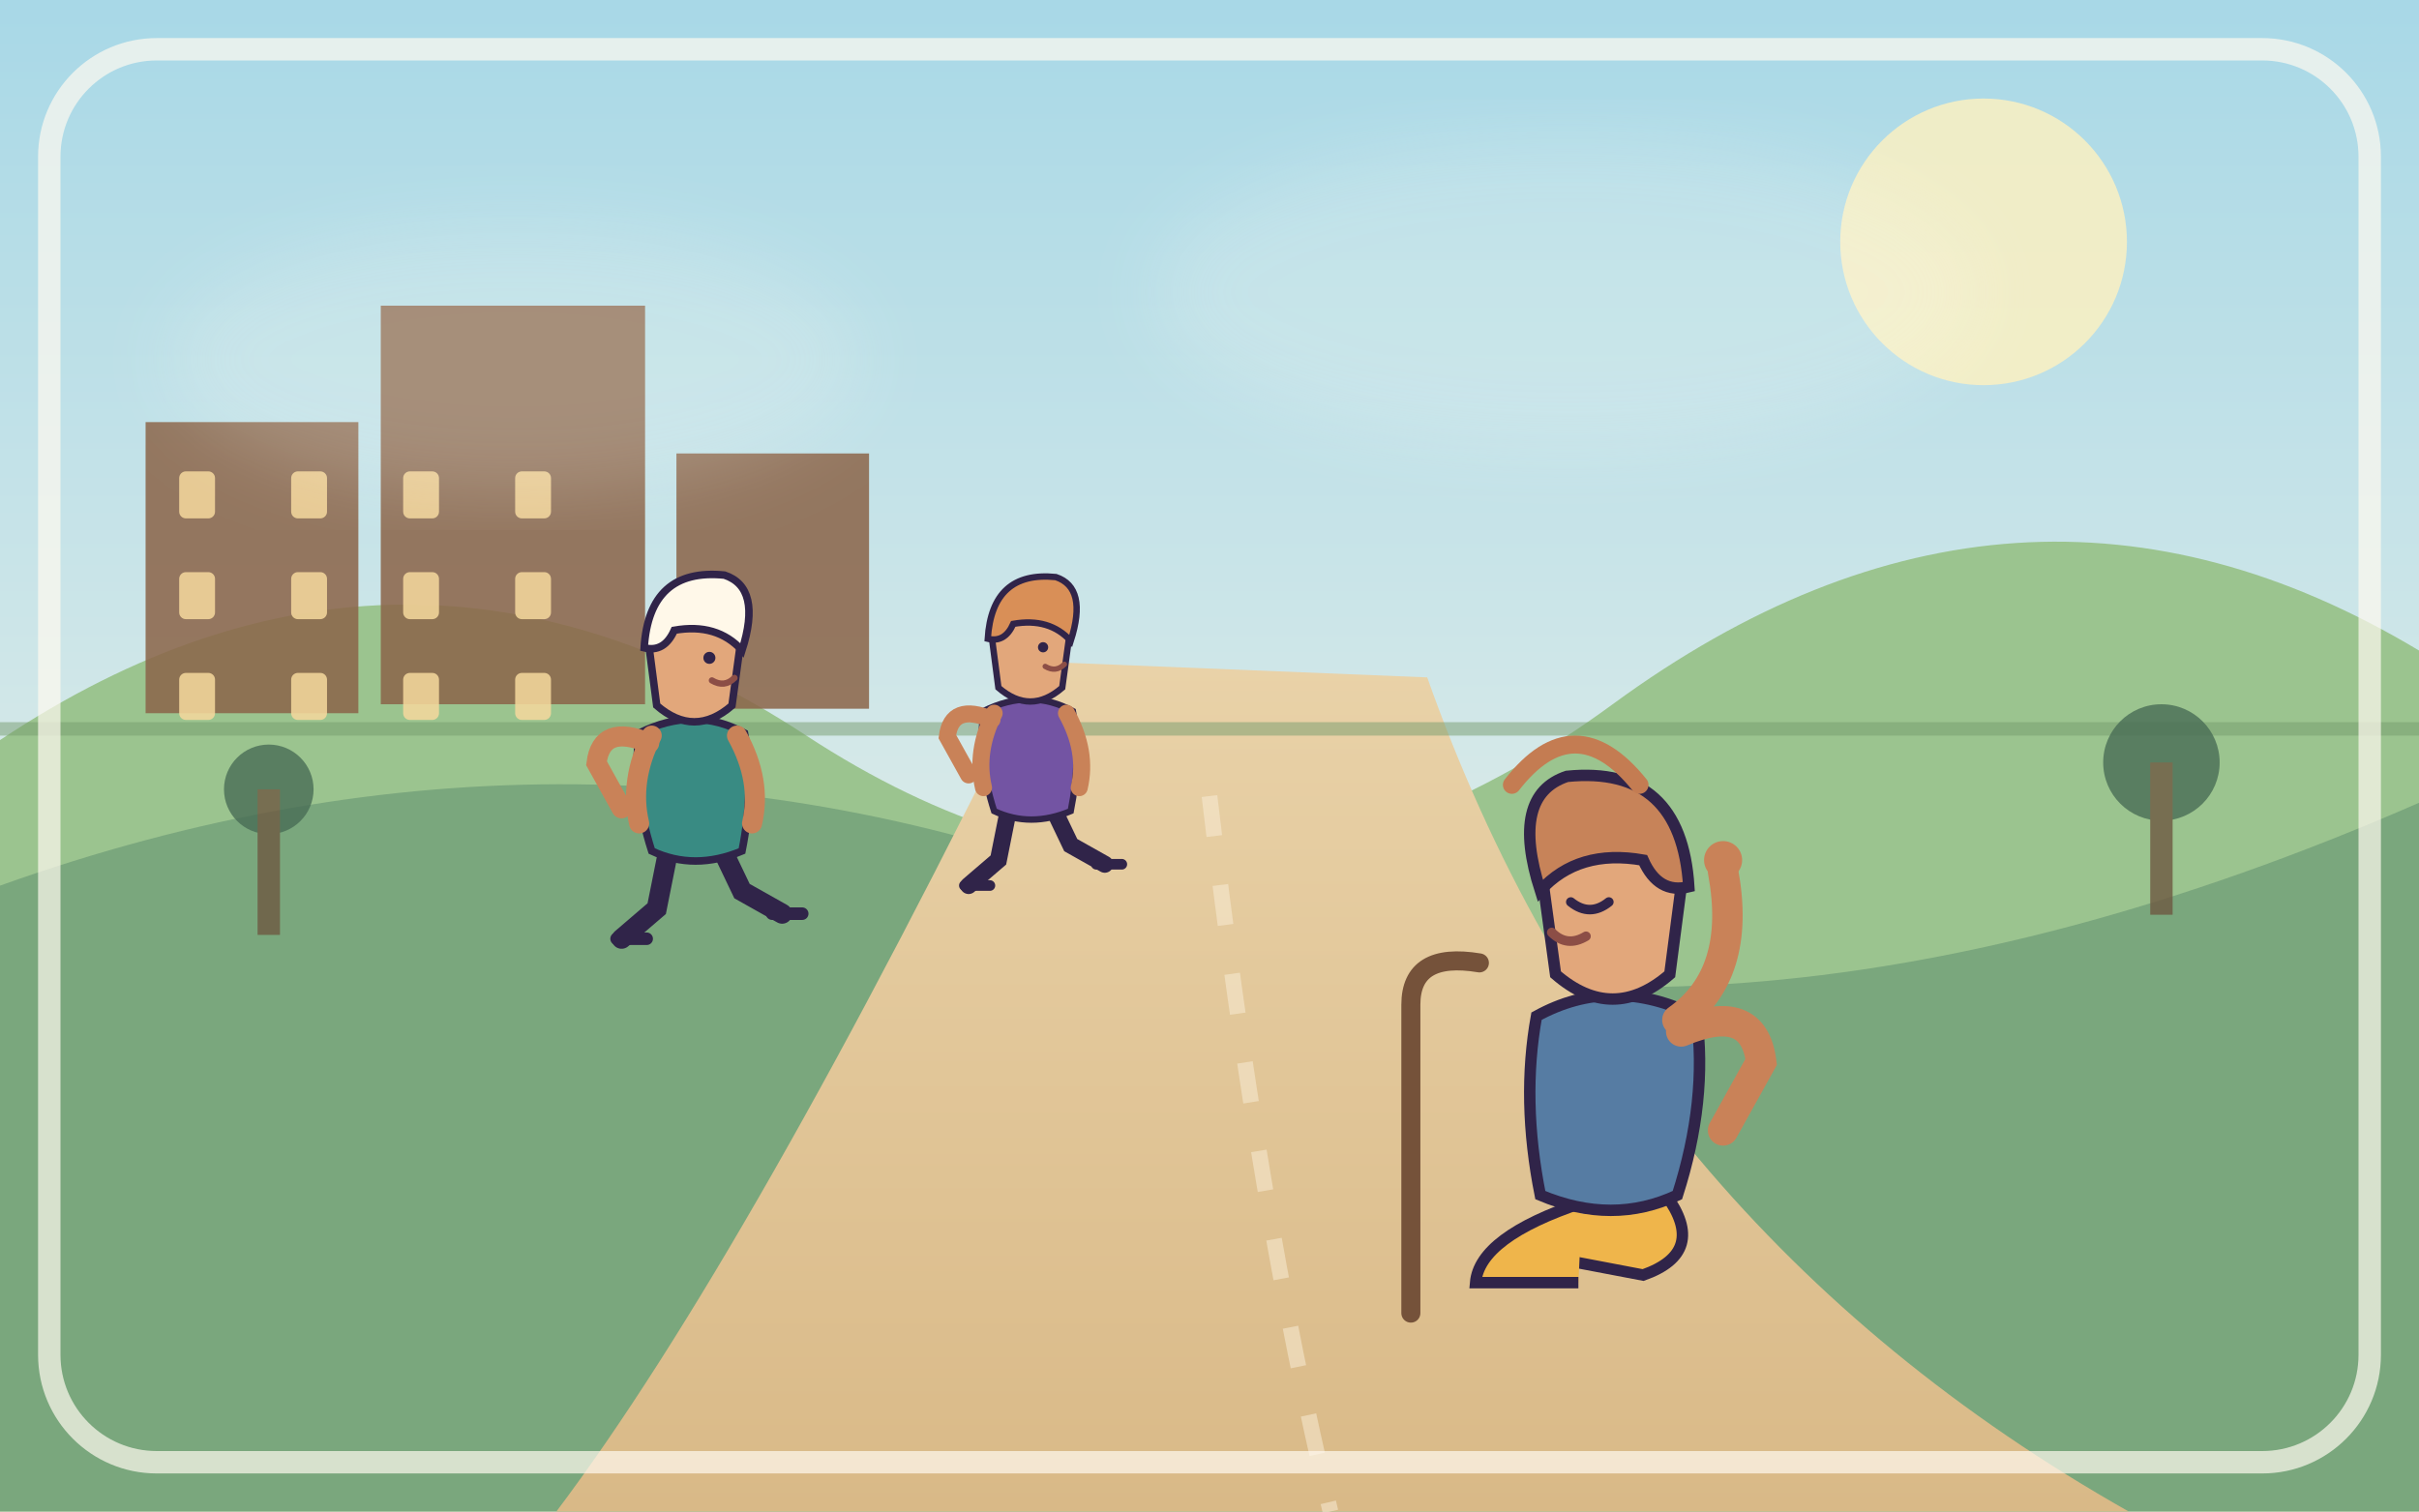
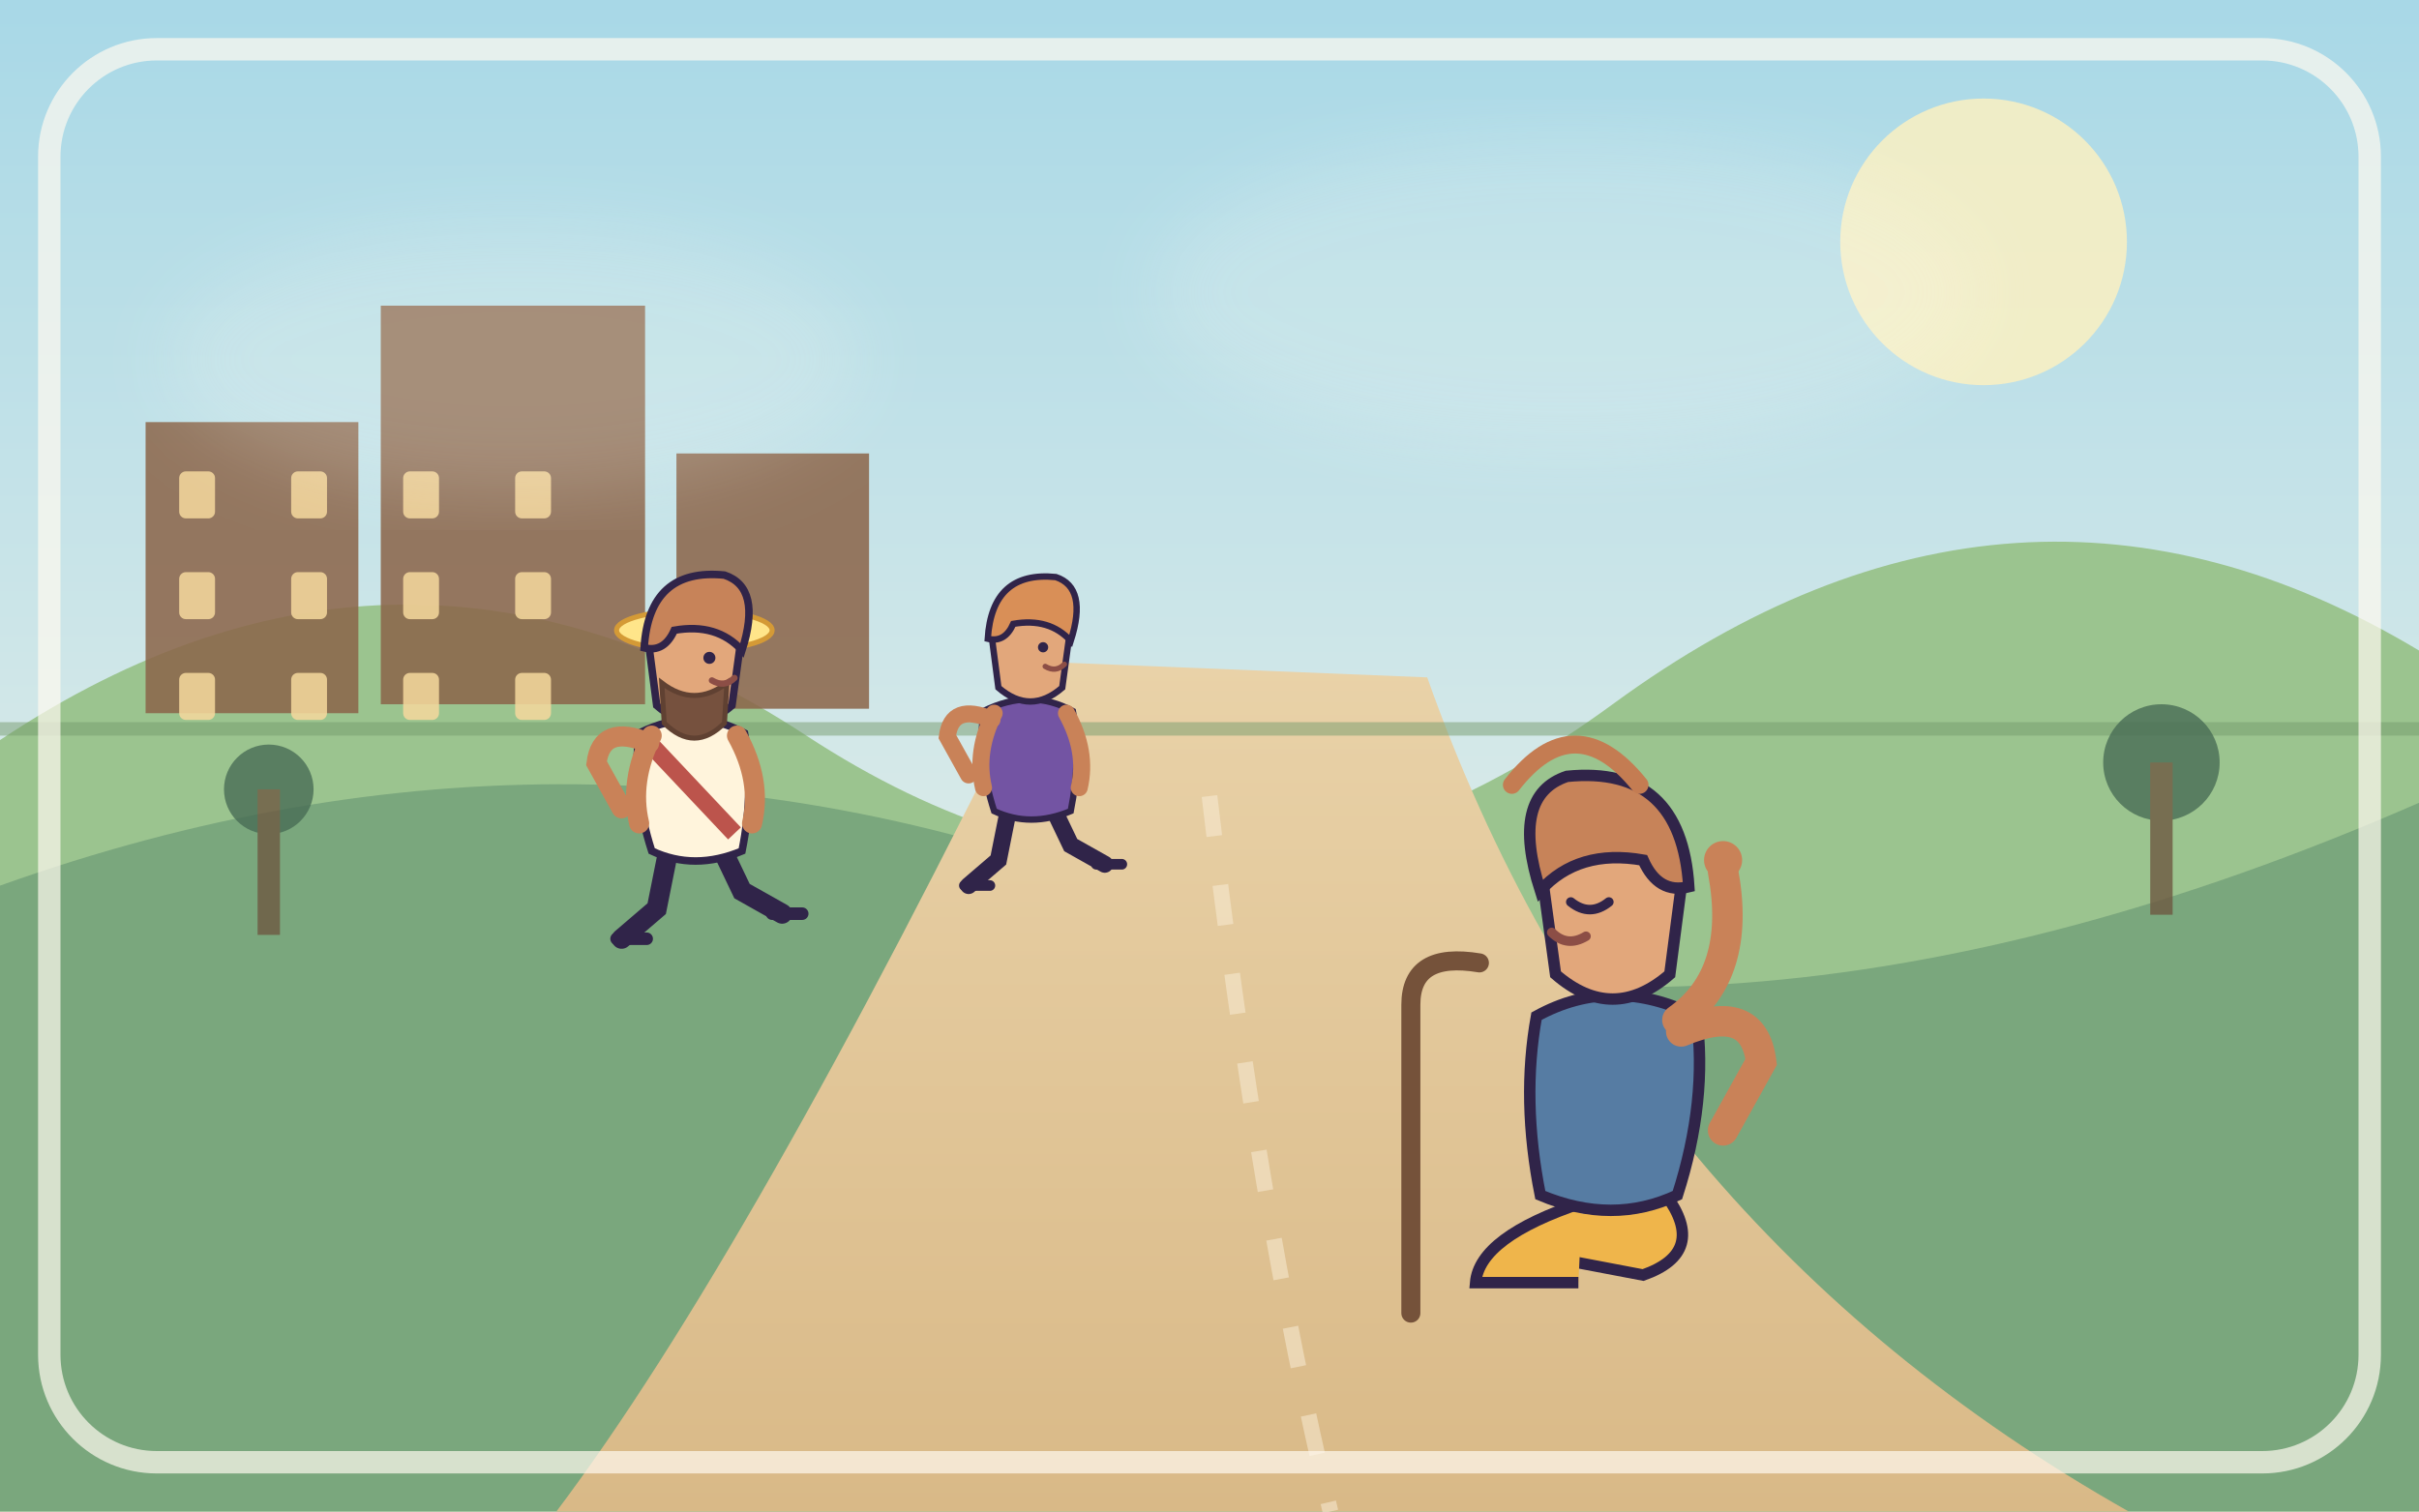
<svg xmlns="http://www.w3.org/2000/svg" width="1080" height="675" viewBox="0 0 1080 675" role="img" aria-label="Bartimeu chamou com coragem">
  <defs>
    <linearGradient id="sky" x2="0" y2="1">
      <stop stop-color="#a8d8e7" />
      <stop offset="1" stop-color="#fff8e9" />
    </linearGradient>
    <linearGradient id="road" x2="0" y2="1">
      <stop stop-color="#e9d2a8" />
      <stop offset="1" stop-color="#d9b987" />
    </linearGradient>
    <filter id="soft">
      <feGaussianBlur stdDeviation="16" />
    </filter>
  </defs>
  <rect width="1080" height="675" fill="url(#sky)" />
  <circle cx="885.6" cy="108" r="64" fill="#fff1bf" opacity=".8" />
  <path d="M0 330.5 Q180 210.5 360 328.5 T720 314.5 T1080 290.5 V675 H0Z" fill="#9bc48f" />
  <path d="M0 395.5 Q260 302.5 510 400.5 T1080 358.5 V675 H0Z" fill="#6e9b76" opacity=".72" />
  <path d="M464.4 295.5 Q334.8 560.25 248.4 675 H950.4 Q723.6 546.75 637.2 302.5Z" fill="url(#road)" />
  <path d="M540 355.5 Q561.6 540 594 675" fill="none" stroke="#f7ebd4" stroke-width="7" stroke-dasharray="18 22" opacity=".55" />
  <g fill="#8b6549" opacity=".86">
    <path d="M65 318.5 v-130 h95 v130z" />
    <path d="M170 314.5 v-178 h118 v178z" />
    <path d="M302 316.5 v-114 h86 v114z" />
  </g>
  <g fill="#f5d89c" opacity=".86">
    <rect x="80" y="210.5" width="16" height="21" rx="3" />
    <rect x="130" y="210.5" width="16" height="21" rx="3" />
    <rect x="180" y="210.5" width="16" height="21" rx="3" />
    <rect x="230" y="210.5" width="16" height="21" rx="3" />
    <rect x="80" y="255.5" width="16" height="21" rx="3" />
    <rect x="130" y="255.5" width="16" height="21" rx="3" />
    <rect x="180" y="255.5" width="16" height="21" rx="3" />
    <rect x="230" y="255.5" width="16" height="21" rx="3" />
    <rect x="80" y="300.5" width="16" height="21" rx="3" />
    <rect x="130" y="300.5" width="16" height="21" rx="3" />
    <rect x="180" y="300.5" width="16" height="21" rx="3" />
    <rect x="230" y="300.5" width="16" height="21" rx="3" />
  </g>
  <path d="M0 325.5 H1080" stroke="#769b6d" stroke-width="6" opacity=".5" />
  <g opacity=".18" fill="#fffdf5" filter="url(#soft)">
    <ellipse cx="230" cy="160.5" rx="155" ry="60" />
    <ellipse cx="700" cy="130.5" rx="185" ry="70" />
  </g>
  <g transform="translate(720 455.5) scale(-1.7 1.7)">
    <path d="M35 -15 Q53 -18 53 -4 L53 77" fill="none" stroke="#75523a" stroke-width="5" stroke-linecap="round" />
    <path d="M-14 46 Q-25 61 -8 67 L13 63 Q23 59 13 52" fill="#efb54b" stroke="#302449" stroke-width="3" />
    <path d="M8 48 Q35 57 36 69 L9 69" fill="#efb54b" stroke="#302449" stroke-width="3" />
    <path d="M-22 -1 Q-25 21 -17 46 Q0 54 19 46 Q24 21 20 -1 Q0 -12 -22 -1Z" fill="#567ca3" stroke="#302449" stroke-width="3" />
    <path d="M-18 3 Q-37 -5 -39 11 L-29 29" fill="none" stroke="#c98258" stroke-width="8" stroke-linecap="round" />
    <path d="M-17 0 Q-34 -12 -29 -39" fill="none" stroke="#c98258" stroke-width="8" stroke-linecap="round" />
    <circle cx="-29" cy="-42" r="5" fill="#c98258" />
    <path d="M-18 -35 Q-20 -57 0 -60 Q20 -56 18 -34 L15 -12 Q0 1 -15 -12Z" fill="#e2a77b" stroke="#302449" stroke-width="3" />
    <path d="M-20 -35 Q-18 -67 12 -64 Q27 -59 19 -34 Q9 -45 -8 -42 Q-12 -33 -20 -35Z" fill="#c78359" stroke="#302449" stroke-width="3" />
    <path d="M1 -31 q5 4 10 0" fill="none" stroke="#302449" stroke-width="2.5" stroke-linecap="round" />
    <path d="M7 -22 q5 3 9 -1" fill="none" stroke="#8c4e46" stroke-width="2.5" stroke-linecap="round" />
  </g>
  <g transform="translate(310 328.5) scale(1.12 1.12)">
+     <ellipse cx="0" cy="-42" rx="31" ry="8" fill="#ffe58a" stroke="#d49a36" stroke-width="2" />
+     <path d="M0 -54v24 M-10 -42h20" stroke="#fff8db" stroke-width="3" stroke-linecap="round" />
    <path d="M-9 39 L-15 69 L-29 81 M8 39 L19 62 L35 71" fill="none" stroke="#302449" stroke-width="8" stroke-linecap="round" />
    <path d="M-31 81 h12 M31 71 h12" stroke="#302449" stroke-width="5" stroke-linecap="round" />
-     <path d="M-22 -1 Q-25 21 -17 46 Q0 54 19 46 Q24 21 20 -1 Q0 -12 -22 -1Z" fill="#398b83" stroke="#302449" stroke-width="3" />
+     <path d="M-22 -1 Q-25 21 -17 46 Q0 54 19 46 Q24 21 20 -1 Q0 -12 -22 -1Z" fill="#fff4dc" stroke="#302449" stroke-width="3" />
+     <path d="M-17 4 L16 39" stroke="#b94d45" stroke-width="7" opacity=".95" />
    <path d="M-18 3 Q-37 -5 -39 11 L-29 29" fill="none" stroke="#c98258" stroke-width="8" stroke-linecap="round" />
    <path d="M-17 0 Q-26 18 -22 35 M17 0 Q27 18 23 35" fill="none" stroke="#c98258" stroke-width="8" stroke-linecap="round" />
    <path d="M-18 -35 Q-20 -57 0 -60 Q20 -56 18 -34 L15 -12 Q0 1 -15 -12Z" fill="#e2a77b" stroke="#302449" stroke-width="3" />
-     <path d="M-20 -35 Q-18 -67 12 -64 Q27 -59 19 -34 Q9 -45 -8 -42 Q-12 -33 -20 -35Z" fill="#fff8e9" stroke="#302449" stroke-width="3" />
+     <path d="M-20 -35 Q-18 -67 12 -64 Q27 -59 19 -34 Q9 -45 -8 -42 Q-12 -33 -20 -35Z" fill="#c78359" stroke="#302449" stroke-width="3" />
+     <path d="M-13 -21 Q0 -11 13 -21 L12 -5 Q0 7 -12 -5Z" fill="#76513e" stroke="#604132" stroke-width="2" />
    <circle cx="6" cy="-31" r="2.4" fill="#302449" />
    <path d="M7 -22 q5 3 9 -1" fill="none" stroke="#8c4e46" stroke-width="2.5" stroke-linecap="round" />
  </g>
  <g transform="translate(460 318.5) scale(0.95 0.95)">
    <path d="M-9 39 L-15 69 L-29 81 M8 39 L19 62 L35 71" fill="none" stroke="#302449" stroke-width="8" stroke-linecap="round" />
    <path d="M-31 81 h12 M31 71 h12" stroke="#302449" stroke-width="5" stroke-linecap="round" />
    <path d="M-22 -1 Q-25 21 -17 46 Q0 54 19 46 Q24 21 20 -1 Q0 -12 -22 -1Z" fill="#7354a3" stroke="#302449" stroke-width="3" />
    <path d="M-18 3 Q-37 -5 -39 11 L-29 29" fill="none" stroke="#c98258" stroke-width="8" stroke-linecap="round" />
    <path d="M-17 0 Q-26 18 -22 35 M17 0 Q27 18 23 35" fill="none" stroke="#c98258" stroke-width="8" stroke-linecap="round" />
    <path d="M-18 -35 Q-20 -57 0 -60 Q20 -56 18 -34 L15 -12 Q0 1 -15 -12Z" fill="#e2a77b" stroke="#302449" stroke-width="3" />
    <path d="M-20 -35 Q-18 -67 12 -64 Q27 -59 19 -34 Q9 -45 -8 -42 Q-12 -33 -20 -35Z" fill="#d98f57" stroke="#302449" stroke-width="3" />
    <circle cx="6" cy="-31" r="2.4" fill="#302449" />
    <path d="M7 -22 q5 3 9 -1" fill="none" stroke="#8c4e46" stroke-width="2.5" stroke-linecap="round" />
  </g>
  <path d="M675 350.5 q28 -36 57 0" fill="none" stroke="#c47c52" stroke-width="8" stroke-linecap="round" />
  <g fill="#496d55" opacity=".8">
    <circle cx="120" cy="352.5" r="20" />
    <circle cx="965" cy="340.5" r="26" />
    <path d="M120 352.5 v65 M965 340.5 v68" stroke="#6e5941" stroke-width="10" />
  </g>
  <rect x="22" y="22" width="1036" height="631" rx="48" fill="none" stroke="#fffaf0" stroke-width="10" opacity=".7" />
</svg>
